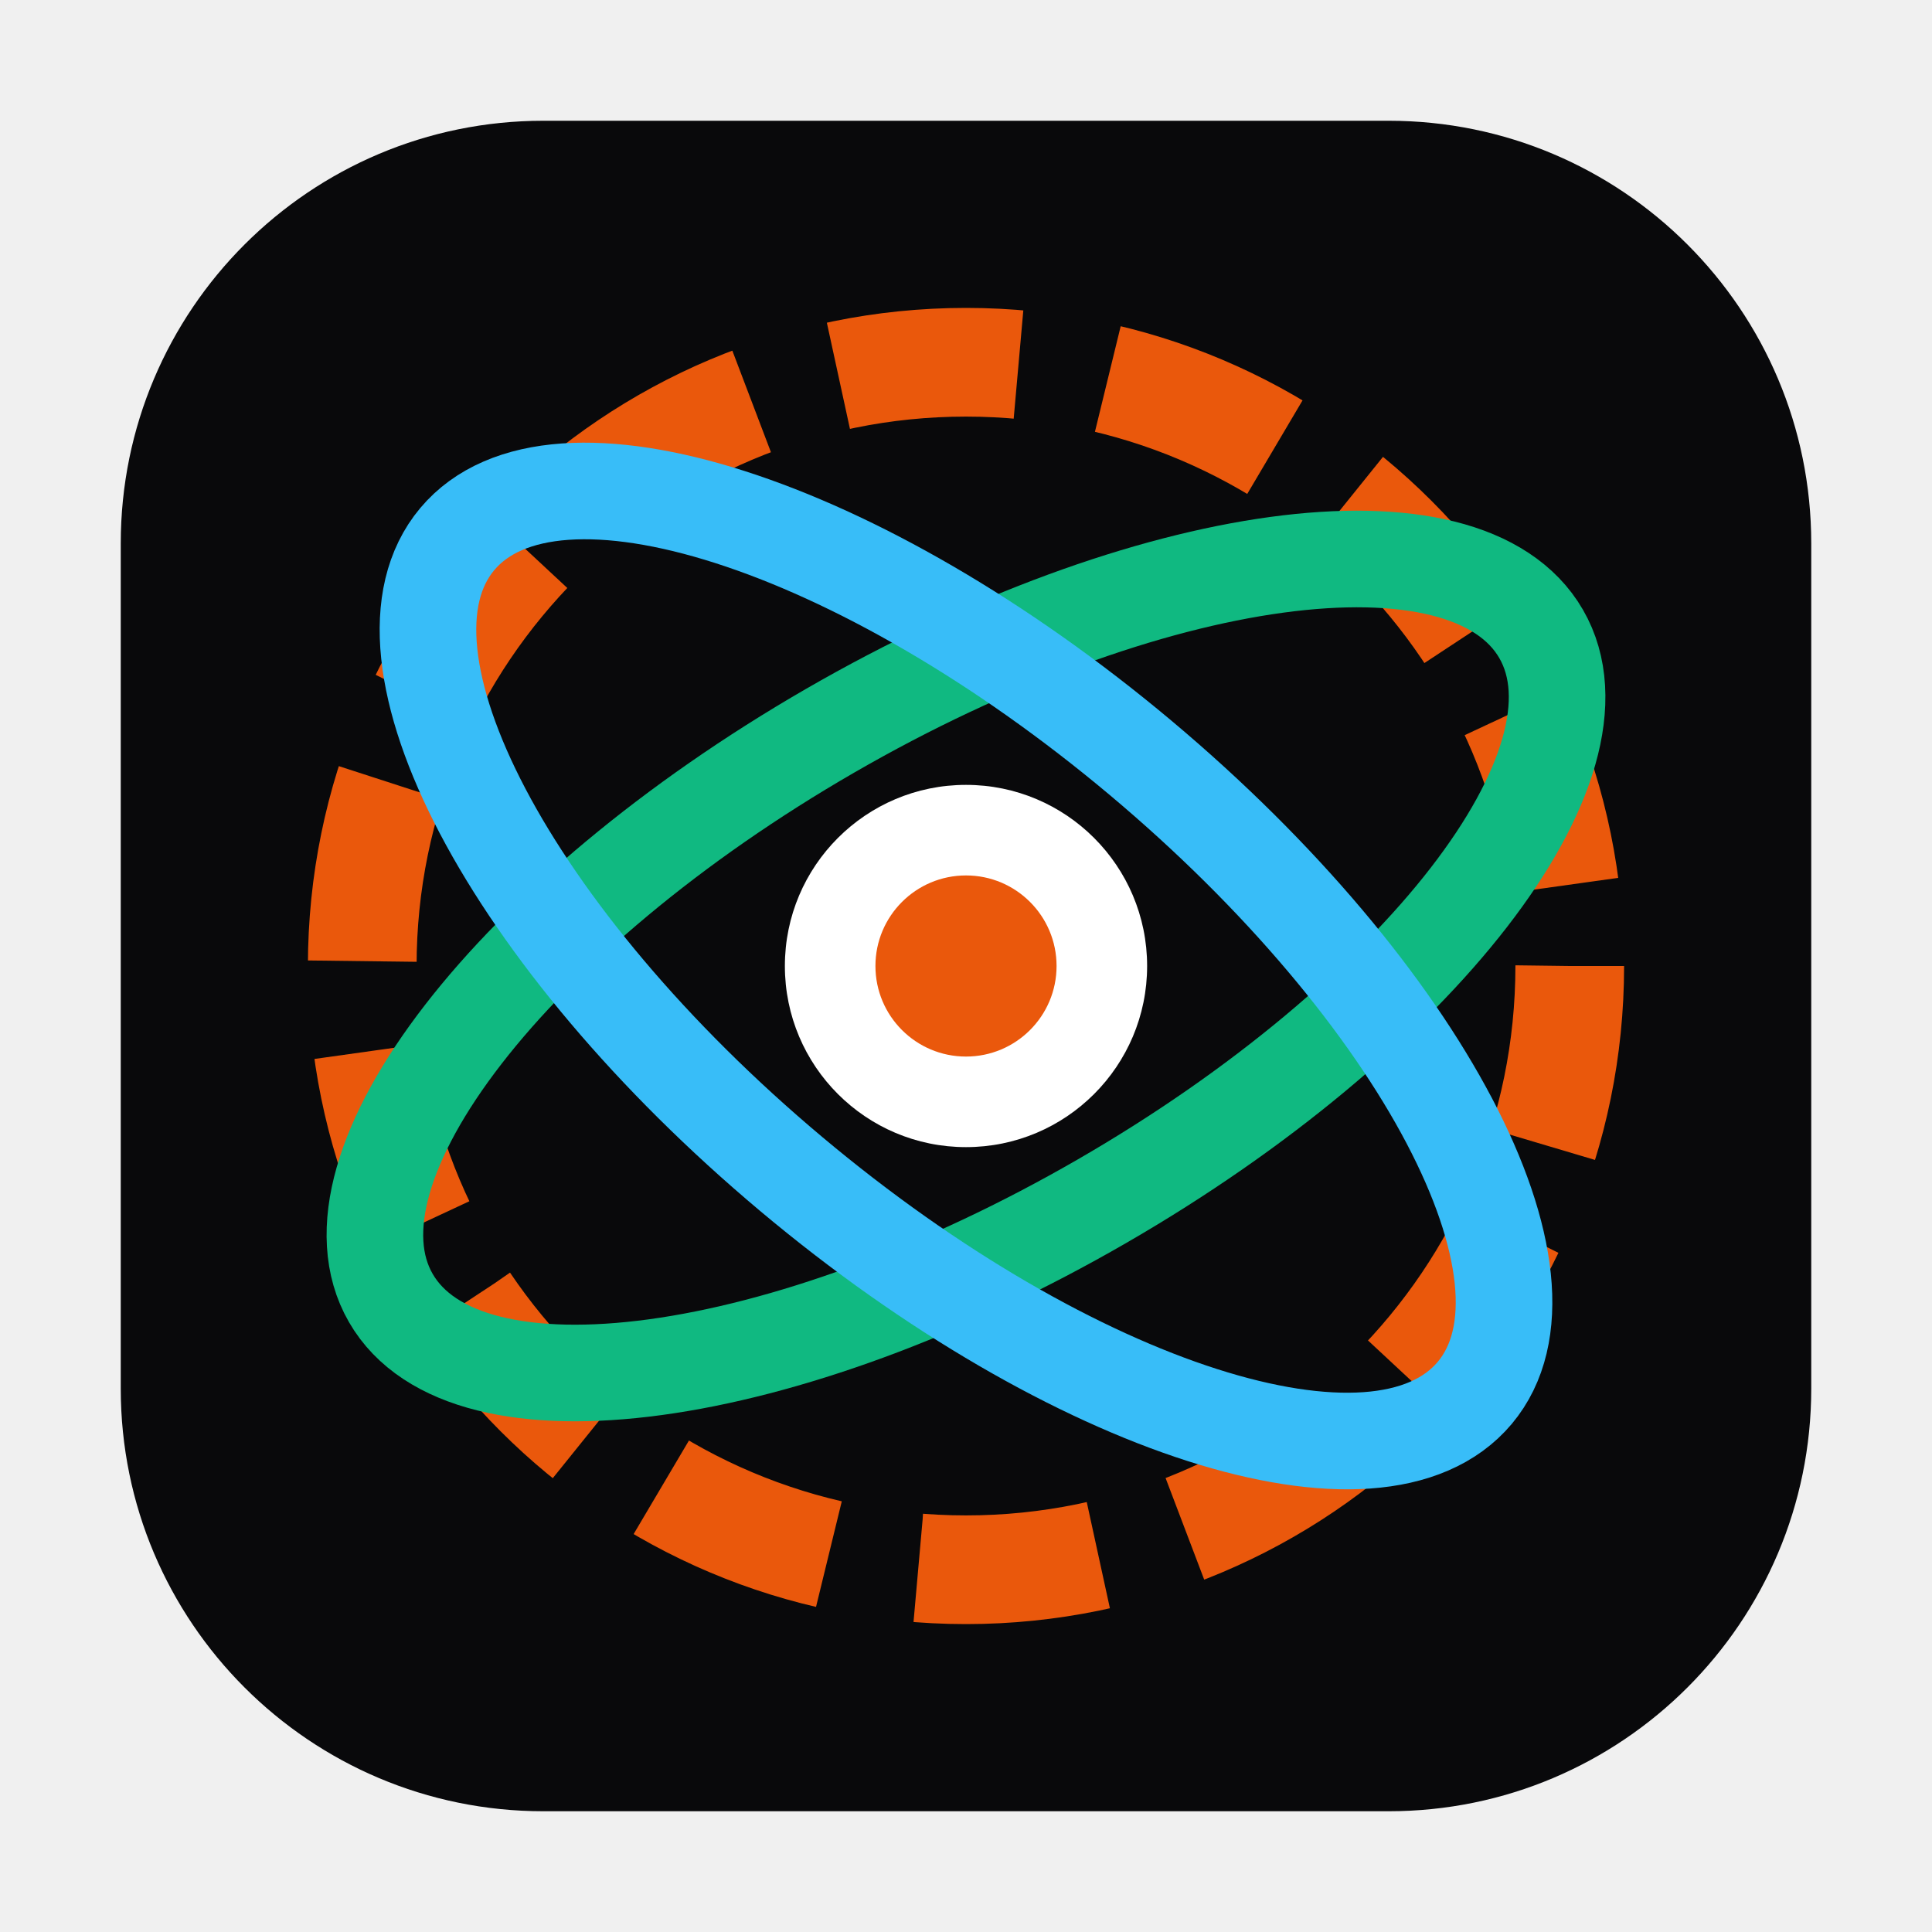
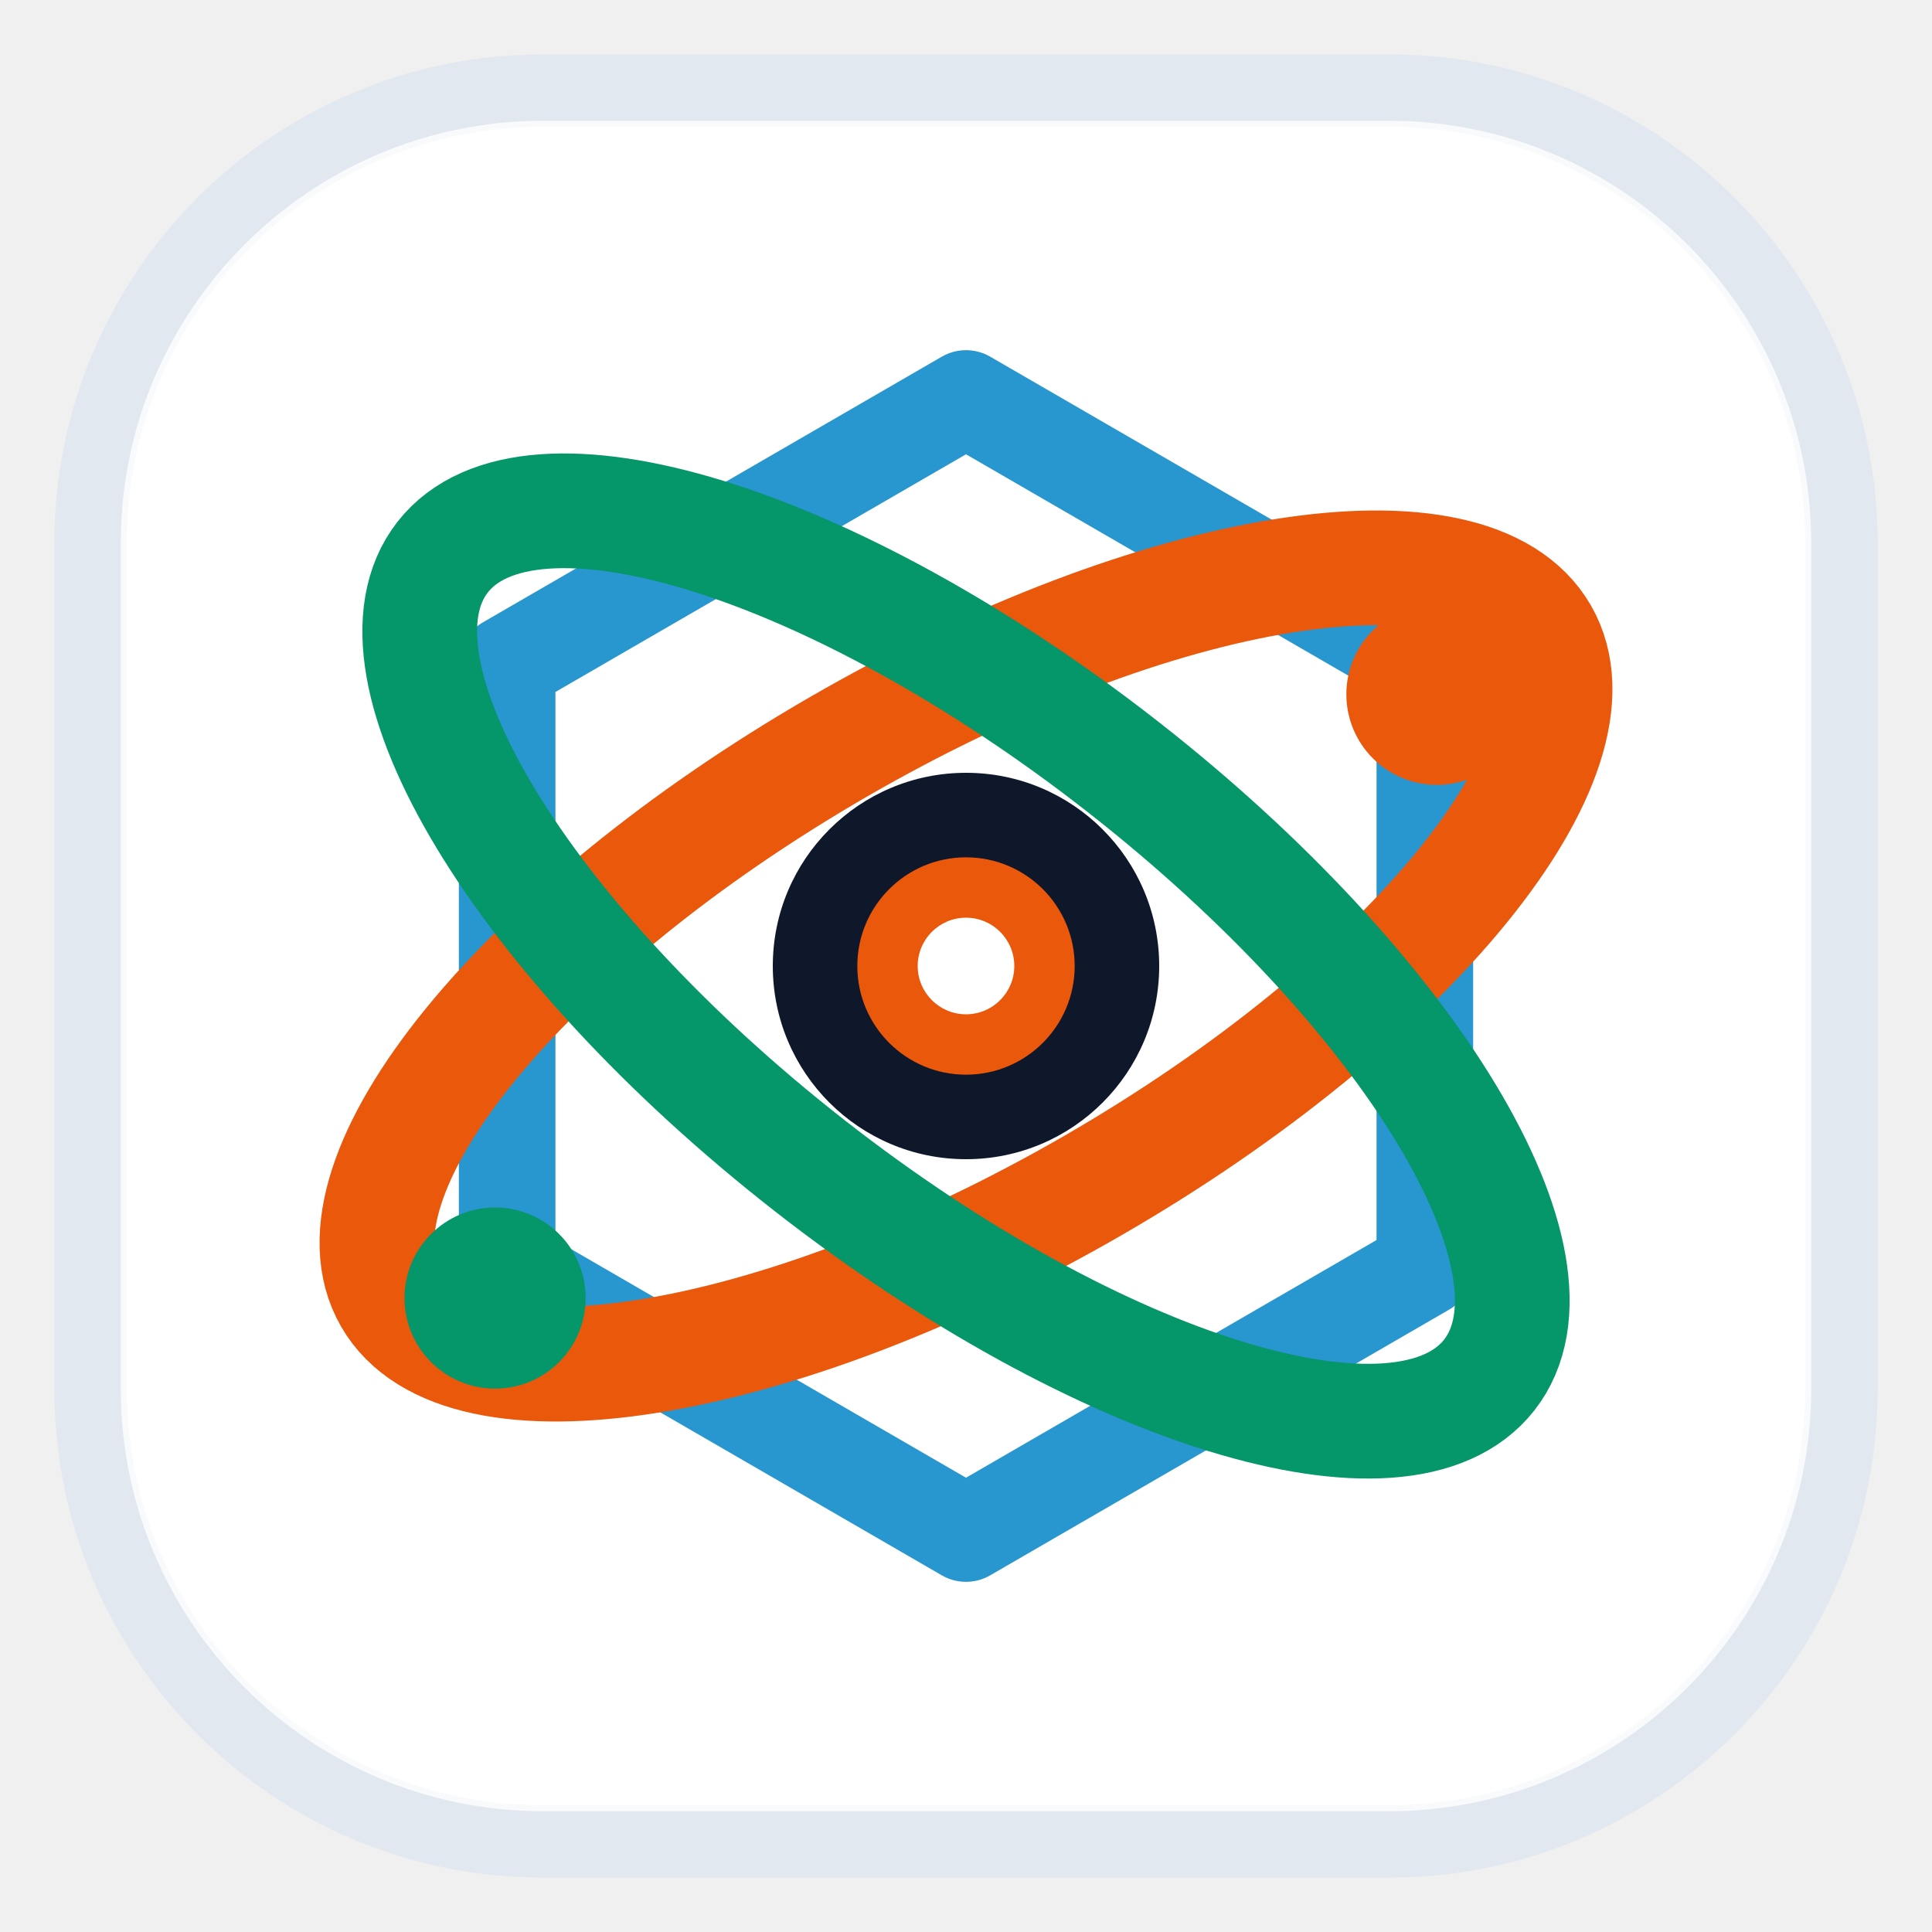
<svg xmlns="http://www.w3.org/2000/svg" viewBox="0 0 32 32" fill="none">
-   <rect x="2" y="2" width="28" height="28" rx="7" fill="#09090b" />
-   <circle cx="16" cy="16" r="10" stroke="#ea580c" stroke-width="1.8" stroke-dasharray="3 1.5" />
-   <ellipse cx="16" cy="16" rx="11" ry="4.5" transform="rotate(-30 16 16)" stroke="#10b981" stroke-width="1.6" />
-   <ellipse cx="16" cy="16" rx="11" ry="4.5" transform="rotate(40 16 16)" stroke="#38bdf8" stroke-width="1.6" />
-   <circle cx="16" cy="16" r="3" fill="#ffffff" />
-   <circle cx="16" cy="16" r="1.5" fill="#ea580c" />
+   <rect x="1.5" y="1.5" width="29" height="29" rx="7.5" fill="#ffffff" stroke="#e2e8f0" stroke-width="1.2" />
+   <rect x="2.5" y="2.5" width="27" height="27" rx="6.5" fill="none" stroke="#ffffff" stroke-opacity="0.8" stroke-width="1" />
+   <polygon points="16,6.6 23.6,11 23.6,21 16,25.4 8.4,21 8.4,11" stroke="#0284c7" stroke-width="1.6" stroke-linejoin="round" opacity="0.85" />
+   <ellipse cx="16" cy="16" rx="11" ry="4.2" transform="rotate(-30 16 16)" stroke="#ea580c" stroke-width="1.9" />
+   <circle cx="23.8" cy="11.5" r="1.5" fill="#ea580c" />
+   <ellipse cx="16" cy="16" rx="11" ry="4.2" transform="rotate(38 16 16)" stroke="#059669" stroke-width="1.9" />
+   <circle cx="8.2" cy="21.5" r="1.5" fill="#059669" />
+   <circle cx="16" cy="16" r="3.2" fill="#0f172a" />
+   <circle cx="16" cy="16" r="1.8" fill="#ea580c" />
+   <circle cx="16" cy="16" r="0.8" fill="#ffffff" />
</svg>
